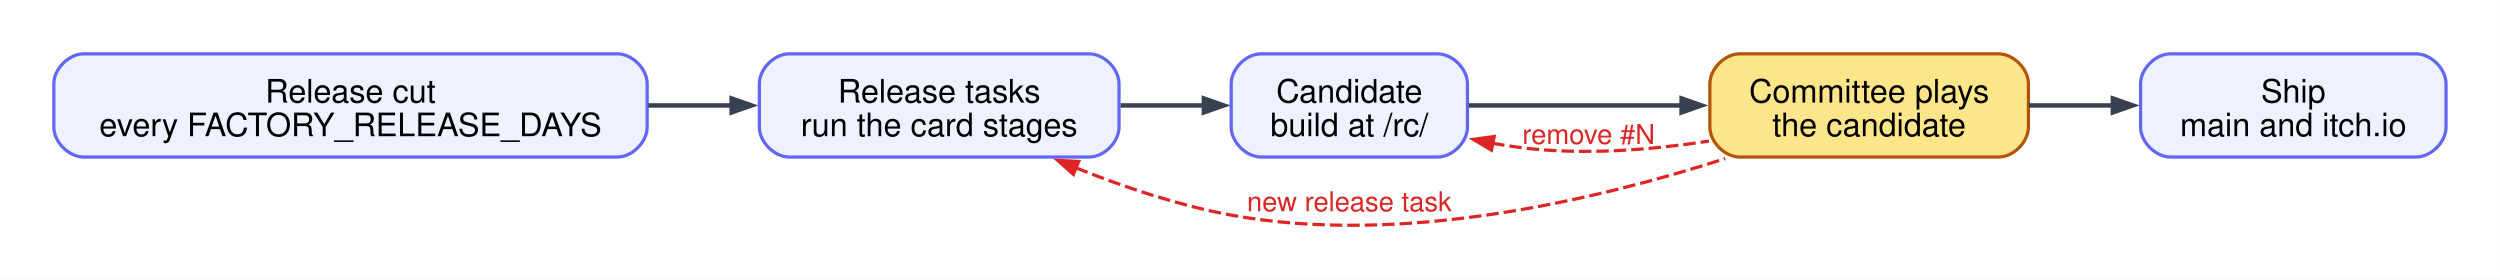
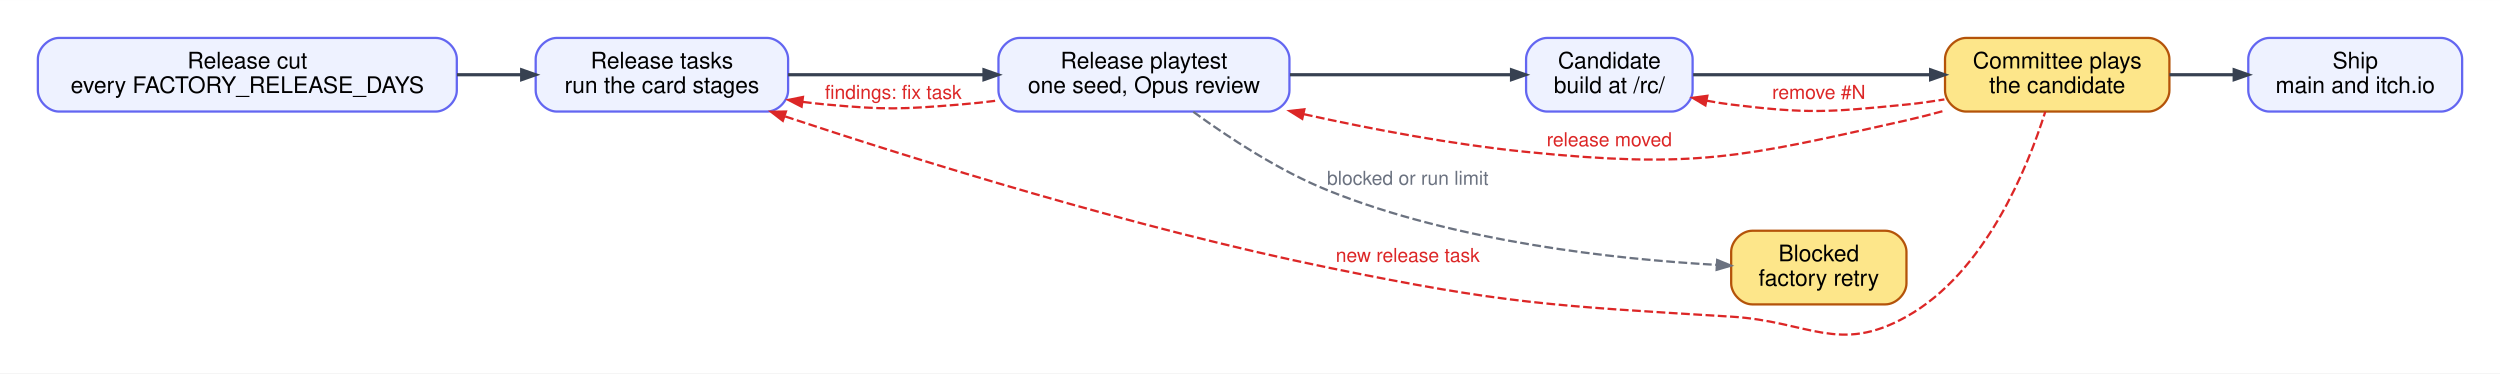
- <svg xmlns="http://www.w3.org/2000/svg" width="1003pt" height="112pt" viewBox="0.00 0.00 1003.00 112.00">
-   <g id="graph0" class="graph" transform="scale(1 1) rotate(0) translate(21.6 90.6)">
-     <polygon fill="white" stroke="none" points="-21.6,21.6 -21.6,-90.6 981.35,-90.6 981.35,21.6 -21.6,21.6" />
+ <svg xmlns="http://www.w3.org/2000/svg" width="1426pt" height="213pt" viewBox="0.00 0.00 1426.20 212.95">
+   <g id="graph0" class="graph" transform="scale(1 1) rotate(0) translate(21.6 191.35)">
+     <polygon fill="white" stroke="transparent" points="-21.6,21.6 -21.6,-191.35 1404.6,-191.35 1404.6,21.6 -21.6,21.6" />
    <g id="node1" class="node">
-       <path fill="#eef2ff" stroke="#6366f1" stroke-width="1.3" d="M226.05,-69C226.05,-69 12,-69 12,-69 6,-69 0,-63 0,-57 0,-57 0,-39.6 0,-39.6 0,-33.6 6,-27.6 12,-27.6 12,-27.6 226.05,-27.6 226.05,-27.6 232.05,-27.6 238.05,-33.6 238.05,-39.6 238.05,-39.6 238.05,-57 238.05,-57 238.05,-63 232.05,-69 226.05,-69" />
-       <text xml:space="preserve" text-anchor="middle" x="119.02" y="-49.45" font-family="Helvetica,sans-Serif" font-size="13.00">Release cut</text>
-       <text xml:space="preserve" text-anchor="middle" x="119.02" y="-35.95" font-family="Helvetica,sans-Serif" font-size="13.00">every FACTORY_RELEASE_DAYS</text>
+       <path fill="#eef2ff" stroke="#6366f1" stroke-width="1.3" d="M227,-169.75C227,-169.75 12,-169.75 12,-169.75 6,-169.75 0,-163.75 0,-157.75 0,-157.75 0,-139.75 0,-139.75 0,-133.75 6,-127.75 12,-127.75 12,-127.75 227,-127.75 227,-127.75 233,-127.75 239,-133.75 239,-139.75 239,-139.75 239,-157.75 239,-157.75 239,-163.75 233,-169.75 227,-169.75" />
+       <text text-anchor="middle" x="119.5" y="-152.35" font-family="Helvetica,sans-Serif" font-size="13.00">Release cut</text>
+       <text text-anchor="middle" x="119.5" y="-138.35" font-family="Helvetica,sans-Serif" font-size="13.00">every FACTORY_RELEASE_DAYS</text>
    </g>
    <g id="node2" class="node">
-       <path fill="#eef2ff" stroke="#6366f1" stroke-width="1.3" d="M415.35,-69C415.35,-69 295.05,-69 295.05,-69 289.05,-69 283.05,-63 283.05,-57 283.05,-57 283.05,-39.6 283.05,-39.6 283.05,-33.6 289.05,-27.6 295.05,-27.6 295.05,-27.6 415.35,-27.6 415.35,-27.6 421.35,-27.6 427.35,-33.6 427.35,-39.6 427.35,-39.6 427.35,-57 427.35,-57 427.35,-63 421.35,-69 415.35,-69" />
-       <text xml:space="preserve" text-anchor="middle" x="355.2" y="-49.45" font-family="Helvetica,sans-Serif" font-size="13.00">Release tasks</text>
-       <text xml:space="preserve" text-anchor="middle" x="355.2" y="-35.95" font-family="Helvetica,sans-Serif" font-size="13.00">run the card stages</text>
+       <path fill="#eef2ff" stroke="#6366f1" stroke-width="1.3" d="M416,-169.75C416,-169.75 296,-169.75 296,-169.75 290,-169.75 284,-163.75 284,-157.75 284,-157.75 284,-139.75 284,-139.75 284,-133.75 290,-127.75 296,-127.75 296,-127.75 416,-127.75 416,-127.75 422,-127.75 428,-133.75 428,-139.75 428,-139.75 428,-157.75 428,-157.75 428,-163.75 422,-169.75 416,-169.75" />
+       <text text-anchor="middle" x="356" y="-152.35" font-family="Helvetica,sans-Serif" font-size="13.00">Release tasks</text>
+       <text text-anchor="middle" x="356" y="-138.35" font-family="Helvetica,sans-Serif" font-size="13.00">run the card stages</text>
    </g>
    <g id="edge1" class="edge">
-       <path fill="none" stroke="#374151" stroke-width="1.8" d="M238.48,-48.3C249.8,-48.3 261.1,-48.3 271.96,-48.3" />
-       <polygon fill="#374151" stroke="#374151" stroke-width="1.8" points="271.93,-51.1 279.93,-48.3 271.93,-45.5 271.93,-51.1" />
+       <path fill="none" stroke="#374151" stroke-width="1.8" d="M239.12,-148.75C251.58,-148.75 264.02,-148.75 275.88,-148.75" />
+       <polygon fill="#374151" stroke="#374151" stroke-width="1.8" points="275.99,-151.55 283.99,-148.75 275.99,-145.95 275.99,-151.55" />
    </g>
    <g id="node3" class="node">
-       <path fill="#eef2ff" stroke="#6366f1" stroke-width="1.3" d="M555.15,-69C555.15,-69 484.35,-69 484.35,-69 478.35,-69 472.35,-63 472.35,-57 472.35,-57 472.35,-39.6 472.35,-39.6 472.35,-33.6 478.35,-27.6 484.35,-27.6 484.35,-27.6 555.15,-27.6 555.15,-27.6 561.15,-27.6 567.15,-33.6 567.15,-39.6 567.15,-39.6 567.15,-57 567.15,-57 567.15,-63 561.15,-69 555.15,-69" />
-       <text xml:space="preserve" text-anchor="middle" x="519.75" y="-49.45" font-family="Helvetica,sans-Serif" font-size="13.00">Candidate</text>
-       <text xml:space="preserve" text-anchor="middle" x="519.75" y="-35.95" font-family="Helvetica,sans-Serif" font-size="13.00">build at /rc/</text>
+       <path fill="#eef2ff" stroke="#6366f1" stroke-width="1.3" d="M702,-169.75C702,-169.75 560,-169.75 560,-169.75 554,-169.75 548,-163.75 548,-157.75 548,-157.75 548,-139.75 548,-139.75 548,-133.75 554,-127.75 560,-127.75 560,-127.75 702,-127.75 702,-127.75 708,-127.75 714,-133.75 714,-139.75 714,-139.75 714,-157.75 714,-157.75 714,-163.75 708,-169.75 702,-169.75" />
+       <text text-anchor="middle" x="631" y="-152.35" font-family="Helvetica,sans-Serif" font-size="13.00">Release playtest</text>
+       <text text-anchor="middle" x="631" y="-138.35" font-family="Helvetica,sans-Serif" font-size="13.00">one seed, Opus review</text>
    </g>
    <g id="edge2" class="edge">
-       <path fill="none" stroke="#374151" stroke-width="1.8" d="M427.97,-48.3C439.2,-48.3 450.67,-48.3 461.51,-48.3" />
-       <polygon fill="#374151" stroke="#374151" stroke-width="1.8" points="461.39,-51.1 469.39,-48.3 461.39,-45.5 461.39,-51.1" />
+       <path fill="none" stroke="#374151" stroke-width="1.8" d="M428.01,-148.75C462.09,-148.75 503.3,-148.75 539.59,-148.75" />
+       <polygon fill="#374151" stroke="#374151" stroke-width="1.8" points="539.73,-151.55 547.73,-148.75 539.73,-145.95 539.73,-151.55" />
+     </g>
+     <g id="edge8" class="edge">
+       <path fill="none" stroke="#dc2626" stroke-width="1.3" stroke-dasharray="5,2" d="M436.43,-133.25C441.01,-132.66 445.56,-132.15 450,-131.75 483.64,-128.7 492.33,-129.01 526,-131.75 533.11,-132.32 540.47,-133.12 547.84,-134.06" />
+       <polygon fill="#dc2626" stroke="#dc2626" stroke-width="1.3" points="435.7,-130.52 428.16,-134.39 436.47,-136.07 435.7,-130.52" />
+       <text text-anchor="middle" x="488" y="-134.95" font-family="Helvetica,sans-Serif" font-size="11.00" fill="#dc2626">findings: fix task</text>
+     </g>
+     <g id="node5" class="node">
+       <path fill="#fde68a" stroke="#b45309" stroke-width="1.3" d="M1204,-169.75C1204,-169.75 1100,-169.75 1100,-169.75 1094,-169.75 1088,-163.75 1088,-157.75 1088,-157.75 1088,-139.75 1088,-139.75 1088,-133.75 1094,-127.75 1100,-127.75 1100,-127.75 1204,-127.75 1204,-127.75 1210,-127.75 1216,-133.75 1216,-139.75 1216,-139.75 1216,-157.75 1216,-157.75 1216,-163.75 1210,-169.75 1204,-169.75" />
+       <text text-anchor="middle" x="1152" y="-152.35" font-family="Helvetica,sans-Serif" font-size="13.00">Committee plays</text>
+       <text text-anchor="middle" x="1152" y="-138.35" font-family="Helvetica,sans-Serif" font-size="13.00">the candidate</text>
+     </g>
+     <g id="edge6" class="edge">
+       <path fill="none" stroke="#dc2626" stroke-width="1.3" stroke-dasharray="5,2" d="M426.31,-124.97C501.67,-99.98 626.06,-61.24 736,-38.75 836.89,-18.11 863.21,-16.98 966,-10.75 1010.36,-8.06 1027.2,10.92 1066,-10.75 1110.96,-35.86 1135.07,-95.59 1145.17,-127.61" />
+       <polygon fill="#dc2626" stroke="#dc2626" stroke-width="1.3" points="424.98,-122.46 418.27,-127.64 426.75,-127.77 424.98,-122.46" />
+       <text text-anchor="middle" x="781.5" y="-41.95" font-family="Helvetica,sans-Serif" font-size="11.00" fill="#dc2626">new release task</text>
    </g>
    <g id="node4" class="node">
-       <path fill="#fde68a" stroke="#b45309" stroke-width="1.3" d="M780.2,-69C780.2,-69 676.4,-69 676.4,-69 670.4,-69 664.4,-63 664.4,-57 664.4,-57 664.4,-39.6 664.4,-39.6 664.4,-33.6 670.4,-27.6 676.4,-27.6 676.4,-27.6 780.2,-27.6 780.2,-27.6 786.2,-27.6 792.2,-33.6 792.2,-39.6 792.2,-39.6 792.2,-57 792.2,-57 792.2,-63 786.2,-69 780.2,-69" />
-       <text xml:space="preserve" text-anchor="middle" x="728.3" y="-49.45" font-family="Helvetica,sans-Serif" font-size="13.00">Committee plays</text>
-       <text xml:space="preserve" text-anchor="middle" x="728.3" y="-35.95" font-family="Helvetica,sans-Serif" font-size="13.00">the candidate</text>
+       <path fill="#eef2ff" stroke="#6366f1" stroke-width="1.3" d="M932,-169.75C932,-169.75 861,-169.75 861,-169.75 855,-169.75 849,-163.75 849,-157.75 849,-157.75 849,-139.75 849,-139.75 849,-133.75 855,-127.75 861,-127.75 861,-127.75 932,-127.75 932,-127.75 938,-127.75 944,-133.75 944,-139.75 944,-139.75 944,-157.75 944,-157.75 944,-163.75 938,-169.75 932,-169.75" />
+       <text text-anchor="middle" x="896.5" y="-152.35" font-family="Helvetica,sans-Serif" font-size="13.00">Candidate</text>
+       <text text-anchor="middle" x="896.5" y="-138.35" font-family="Helvetica,sans-Serif" font-size="13.00">build at /rc/</text>
+     </g>
+     <g id="edge3" class="edge">
+       <path fill="none" stroke="#374151" stroke-width="1.8" d="M714.29,-148.75C755.42,-148.75 804.08,-148.75 840.61,-148.75" />
+       <polygon fill="#374151" stroke="#374151" stroke-width="1.8" points="840.69,-151.55 848.69,-148.75 840.69,-145.95 840.69,-151.55" />
+     </g>
+     <g id="edge9" class="edge">
+       <path fill="none" stroke="#dc2626" stroke-width="1.3" stroke-dasharray="5,2" d="M722.26,-126.24C761,-117.68 806.95,-108.97 849,-104.75 945.29,-95.08 971.59,-101.47 1066,-122.75 1073.08,-124.34 1080.42,-126.23 1087.69,-128.24" />
+       <polygon fill="#dc2626" stroke="#dc2626" stroke-width="1.3" points="721.3,-123.59 714.1,-128.07 722.52,-129.05 721.3,-123.59" />
+       <text text-anchor="middle" x="896.5" y="-107.95" font-family="Helvetica,sans-Serif" font-size="11.00" fill="#dc2626">release moved</text>
+     </g>
+     <g id="node7" class="node">
+       <path fill="#fde68a" stroke="#b45309" stroke-width="1.3" d="M1054,-59.75C1054,-59.75 978,-59.75 978,-59.75 972,-59.75 966,-53.75 966,-47.75 966,-47.75 966,-29.75 966,-29.75 966,-23.75 972,-17.75 978,-17.75 978,-17.75 1054,-17.75 1054,-17.75 1060,-17.75 1066,-23.75 1066,-29.75 1066,-29.75 1066,-47.75 1066,-47.75 1066,-53.75 1060,-59.75 1054,-59.75" />
+       <text text-anchor="middle" x="1016" y="-42.35" font-family="Helvetica,sans-Serif" font-size="13.00">Blocked</text>
+       <text text-anchor="middle" x="1016" y="-28.35" font-family="Helvetica,sans-Serif" font-size="13.00">factory retry</text>
+     </g>
+     <g id="edge10" class="edge">
+       <path fill="none" stroke="#6b7280" stroke-width="1.3" stroke-dasharray="5,2" d="M659.17,-127.58C679.32,-112.9 708.03,-94.02 736,-82.75 808.83,-53.39 899.7,-43.55 957.56,-40.29" />
+       <polygon fill="#6b7280" stroke="#6b7280" stroke-width="1.3" points="958.01,-43.07 965.85,-39.85 957.71,-37.48 958.01,-43.07" />
+       <text text-anchor="middle" x="781.5" y="-85.95" font-family="Helvetica,sans-Serif" font-size="11.00" fill="#6b7280">blocked or run limit</text>
+     </g>
+     <g id="edge4" class="edge">
+       <path fill="none" stroke="#374151" stroke-width="1.8" d="M944.29,-148.75C982.19,-148.75 1036.21,-148.75 1079.53,-148.75" />
+       <polygon fill="#374151" stroke="#374151" stroke-width="1.8" points="1079.76,-151.55 1087.76,-148.75 1079.76,-145.95 1079.76,-151.55" />
+     </g>
+     <g id="edge7" class="edge">
+       <path fill="none" stroke="#dc2626" stroke-width="1.3" stroke-dasharray="5,2" d="M951.94,-133.97C956.67,-133.08 961.4,-132.31 966,-131.75 1010.12,-126.35 1021.77,-127.37 1066,-131.75 1073.04,-132.44 1080.36,-133.46 1087.62,-134.65" />
+       <polygon fill="#dc2626" stroke="#dc2626" stroke-width="1.3" points="951.29,-131.25 944.01,-135.6 952.41,-136.74 951.29,-131.25" />
+       <text text-anchor="middle" x="1016" y="-134.95" font-family="Helvetica,sans-Serif" font-size="11.00" fill="#dc2626">remove #N</text>
+     </g>
+     <g id="node6" class="node">
+       <path fill="#eef2ff" stroke="#6366f1" stroke-width="1.3" d="M1371,-169.75C1371,-169.75 1273,-169.75 1273,-169.75 1267,-169.75 1261,-163.75 1261,-157.75 1261,-157.75 1261,-139.75 1261,-139.75 1261,-133.75 1267,-127.75 1273,-127.75 1273,-127.75 1371,-127.75 1371,-127.75 1377,-127.75 1383,-133.75 1383,-139.75 1383,-139.75 1383,-157.75 1383,-157.75 1383,-163.75 1377,-169.75 1371,-169.75" />
+       <text text-anchor="middle" x="1322" y="-152.35" font-family="Helvetica,sans-Serif" font-size="13.00">Ship</text>
+       <text text-anchor="middle" x="1322" y="-138.35" font-family="Helvetica,sans-Serif" font-size="13.00">main and itch.io</text>
    </g>
    <g id="edge5" class="edge">
-       <path fill="none" stroke="#dc2626" stroke-width="1.3" stroke-dasharray="5,2" d="M410.08,-23.24C429.3,-15.57 451.39,-8.13 472.35,-4.3 540.39,8.16 618.83,-10.29 670.54,-26.97" />
-       <polygon fill="#dc2626" stroke="#dc2626" stroke-width="1.3" points="409.05,-20.64 402.71,-26.27 411.18,-25.82 409.05,-20.64" />
-       <text xml:space="preserve" text-anchor="middle" x="519.75" y="-5.85" font-family="Helvetica,sans-Serif" font-size="11.00" fill="#dc2626">new release task</text>
-     </g>
-     <g id="edge3" class="edge">
-       <path fill="none" stroke="#374151" stroke-width="1.8" d="M567.62,-48.3C592.96,-48.3 624.82,-48.3 653.41,-48.3" />
-       <polygon fill="#374151" stroke="#374151" stroke-width="1.8" points="653.06,-51.1 661.06,-48.3 653.06,-45.5 653.06,-51.1" />
-     </g>
-     <g id="edge6" class="edge">
-       <path fill="none" stroke="#dc2626" stroke-width="1.3" stroke-dasharray="5,2" d="M577.05,-33.16C581.12,-32.42 585.19,-31.78 589.15,-31.3 613.62,-28.3 640.52,-30.39 664.03,-33.99" />
-       <polygon fill="#dc2626" stroke="#dc2626" stroke-width="1.3" points="576.79,-30.36 569.49,-34.68 577.89,-35.85 576.79,-30.36" />
-       <text xml:space="preserve" text-anchor="middle" x="615.77" y="-32.85" font-family="Helvetica,sans-Serif" font-size="11.00" fill="#dc2626">remove #N</text>
-     </g>
-     <g id="node5" class="node">
-       <path fill="#eef2ff" stroke="#6366f1" stroke-width="1.3" d="M947.75,-69C947.75,-69 849.2,-69 849.2,-69 843.2,-69 837.2,-63 837.2,-57 837.2,-57 837.2,-39.6 837.2,-39.6 837.2,-33.6 843.2,-27.6 849.2,-27.6 849.2,-27.6 947.75,-27.6 947.75,-27.6 953.75,-27.6 959.75,-33.6 959.75,-39.6 959.75,-39.6 959.75,-57 959.75,-57 959.75,-63 953.75,-69 947.75,-69" />
-       <text xml:space="preserve" text-anchor="middle" x="898.47" y="-49.45" font-family="Helvetica,sans-Serif" font-size="13.00">Ship</text>
-       <text xml:space="preserve" text-anchor="middle" x="898.47" y="-35.95" font-family="Helvetica,sans-Serif" font-size="13.00">main and itch.io</text>
-     </g>
-     <g id="edge4" class="edge">
-       <path fill="none" stroke="#374151" stroke-width="1.8" d="M792.4,-48.3C803.42,-48.3 814.95,-48.3 826.17,-48.3" />
-       <polygon fill="#374151" stroke="#374151" stroke-width="1.8" points="826.08,-51.1 834.08,-48.3 826.08,-45.5 826.08,-51.1" />
+       <path fill="none" stroke="#374151" stroke-width="1.8" d="M1216.03,-148.75C1227.99,-148.75 1240.55,-148.75 1252.65,-148.75" />
+       <polygon fill="#374151" stroke="#374151" stroke-width="1.8" points="1252.95,-151.55 1260.95,-148.75 1252.95,-145.95 1252.95,-151.55" />
    </g>
  </g>
</svg>
